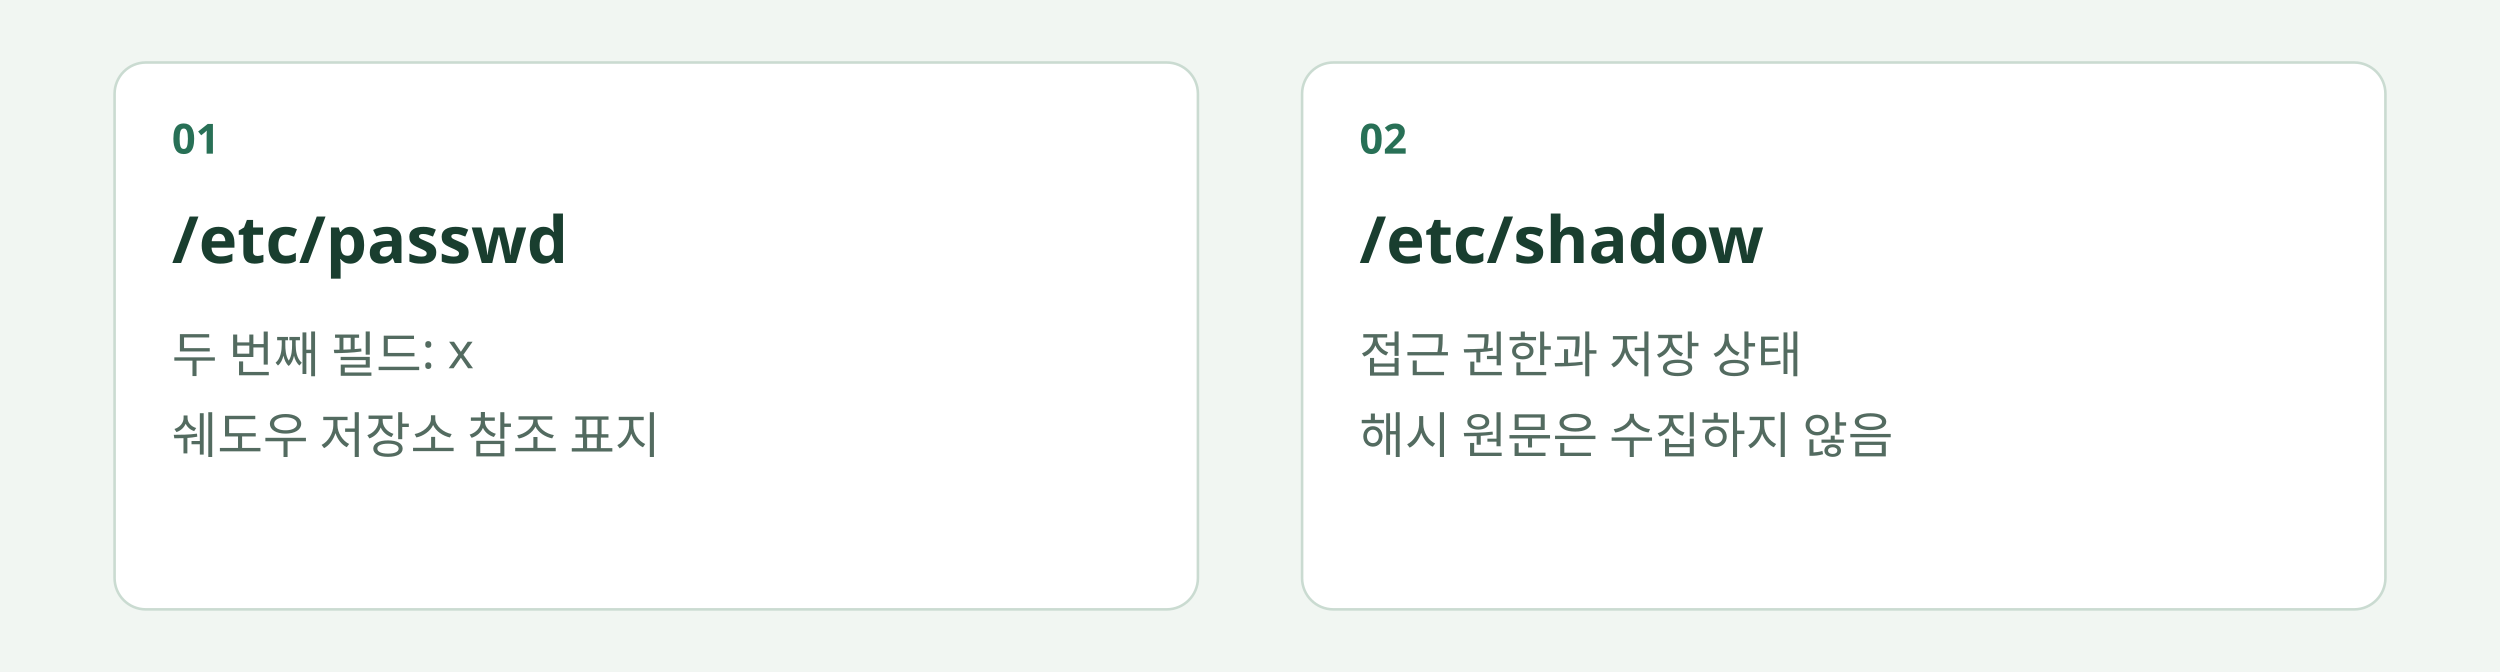
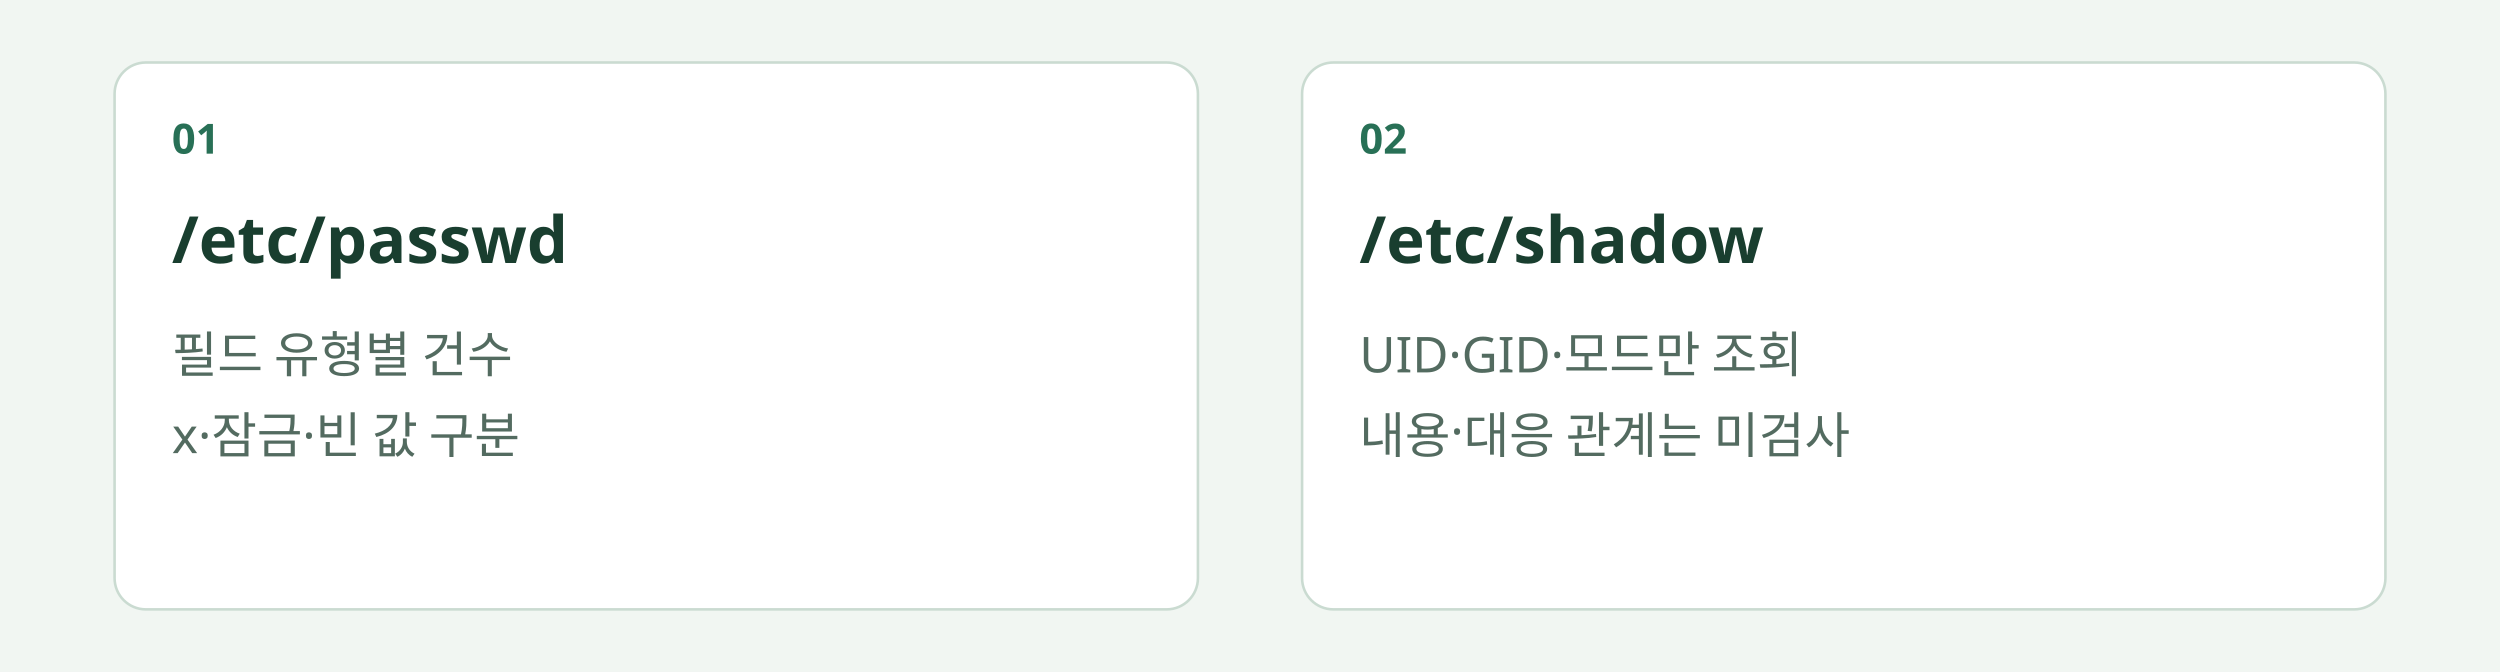
<svg xmlns="http://www.w3.org/2000/svg" width="960" height="258" viewBox="0 140 960 258" data-diagram-kind="compare" role="img" aria-labelledby="title desc">
  <defs>
    <marker id="arrow" viewBox="0 0 10 10" refX="9" refY="5" markerWidth="6" markerHeight="6" orient="auto-start-reverse">
      <path d="M0 0L10 5L0 10Z" fill="#7eaa93" />
    </marker>
  </defs>
  <rect y="140" width="960" height="258" fill="#f1f6f2" />
  <g font-family="'Malgun Gothic','Noto Sans KR',sans-serif">
    <rect x="44" y="164" width="416" height="210" rx="12" fill="#fff" stroke="#cadbd1" />
    <text x="66" y="199" font-size="16" fill="#287056" font-weight="700" text-anchor="start">01</text>
    <text x="66" y="241" font-size="25" fill="#193e2f" font-weight="700" text-anchor="start">/etc/passwd</text>
-     <text x="66" y="283" font-size="19" fill="#536b60" font-weight="400" text-anchor="start">두 번째 필드: x</text>
-     <text x="66" y="314" font-size="19" fill="#536b60" font-weight="400" text-anchor="start">쉐도우 저장소 참조 표지</text>
+     <text x="66" y="283" font-size="19" fill="#536b60" font-weight="400" text-anchor="start">필드 유형별 건수</text>
+     <text x="66" y="314" font-size="19" fill="#536b60" font-weight="400" text-anchor="start">x·잠금·빈 값 구분</text>
    <rect x="500" y="164" width="416" height="210" rx="12" fill="#fff" stroke="#cadbd1" />
    <text x="522" y="199" font-size="16" fill="#287056" font-weight="700" text-anchor="start">02</text>
    <text x="522" y="241" font-size="25" fill="#193e2f" font-weight="700" text-anchor="start">/etc/shadow</text>
-     <text x="522" y="283" font-size="19" fill="#536b60" font-weight="400" text-anchor="start">접근 권한과 저장 상태</text>
-     <text x="522" y="314" font-size="19" fill="#536b60" font-weight="400" text-anchor="start">해시 원문은 수집하지 않음</text>
+     <text x="522" y="283" font-size="19" fill="#536b60" font-weight="400" text-anchor="start">UID·GID·모드만 조회</text>
+     <text x="522" y="314" font-size="19" fill="#536b60" font-weight="400" text-anchor="start">내용·대응 관계는 미검사</text>
  </g>
</svg>
